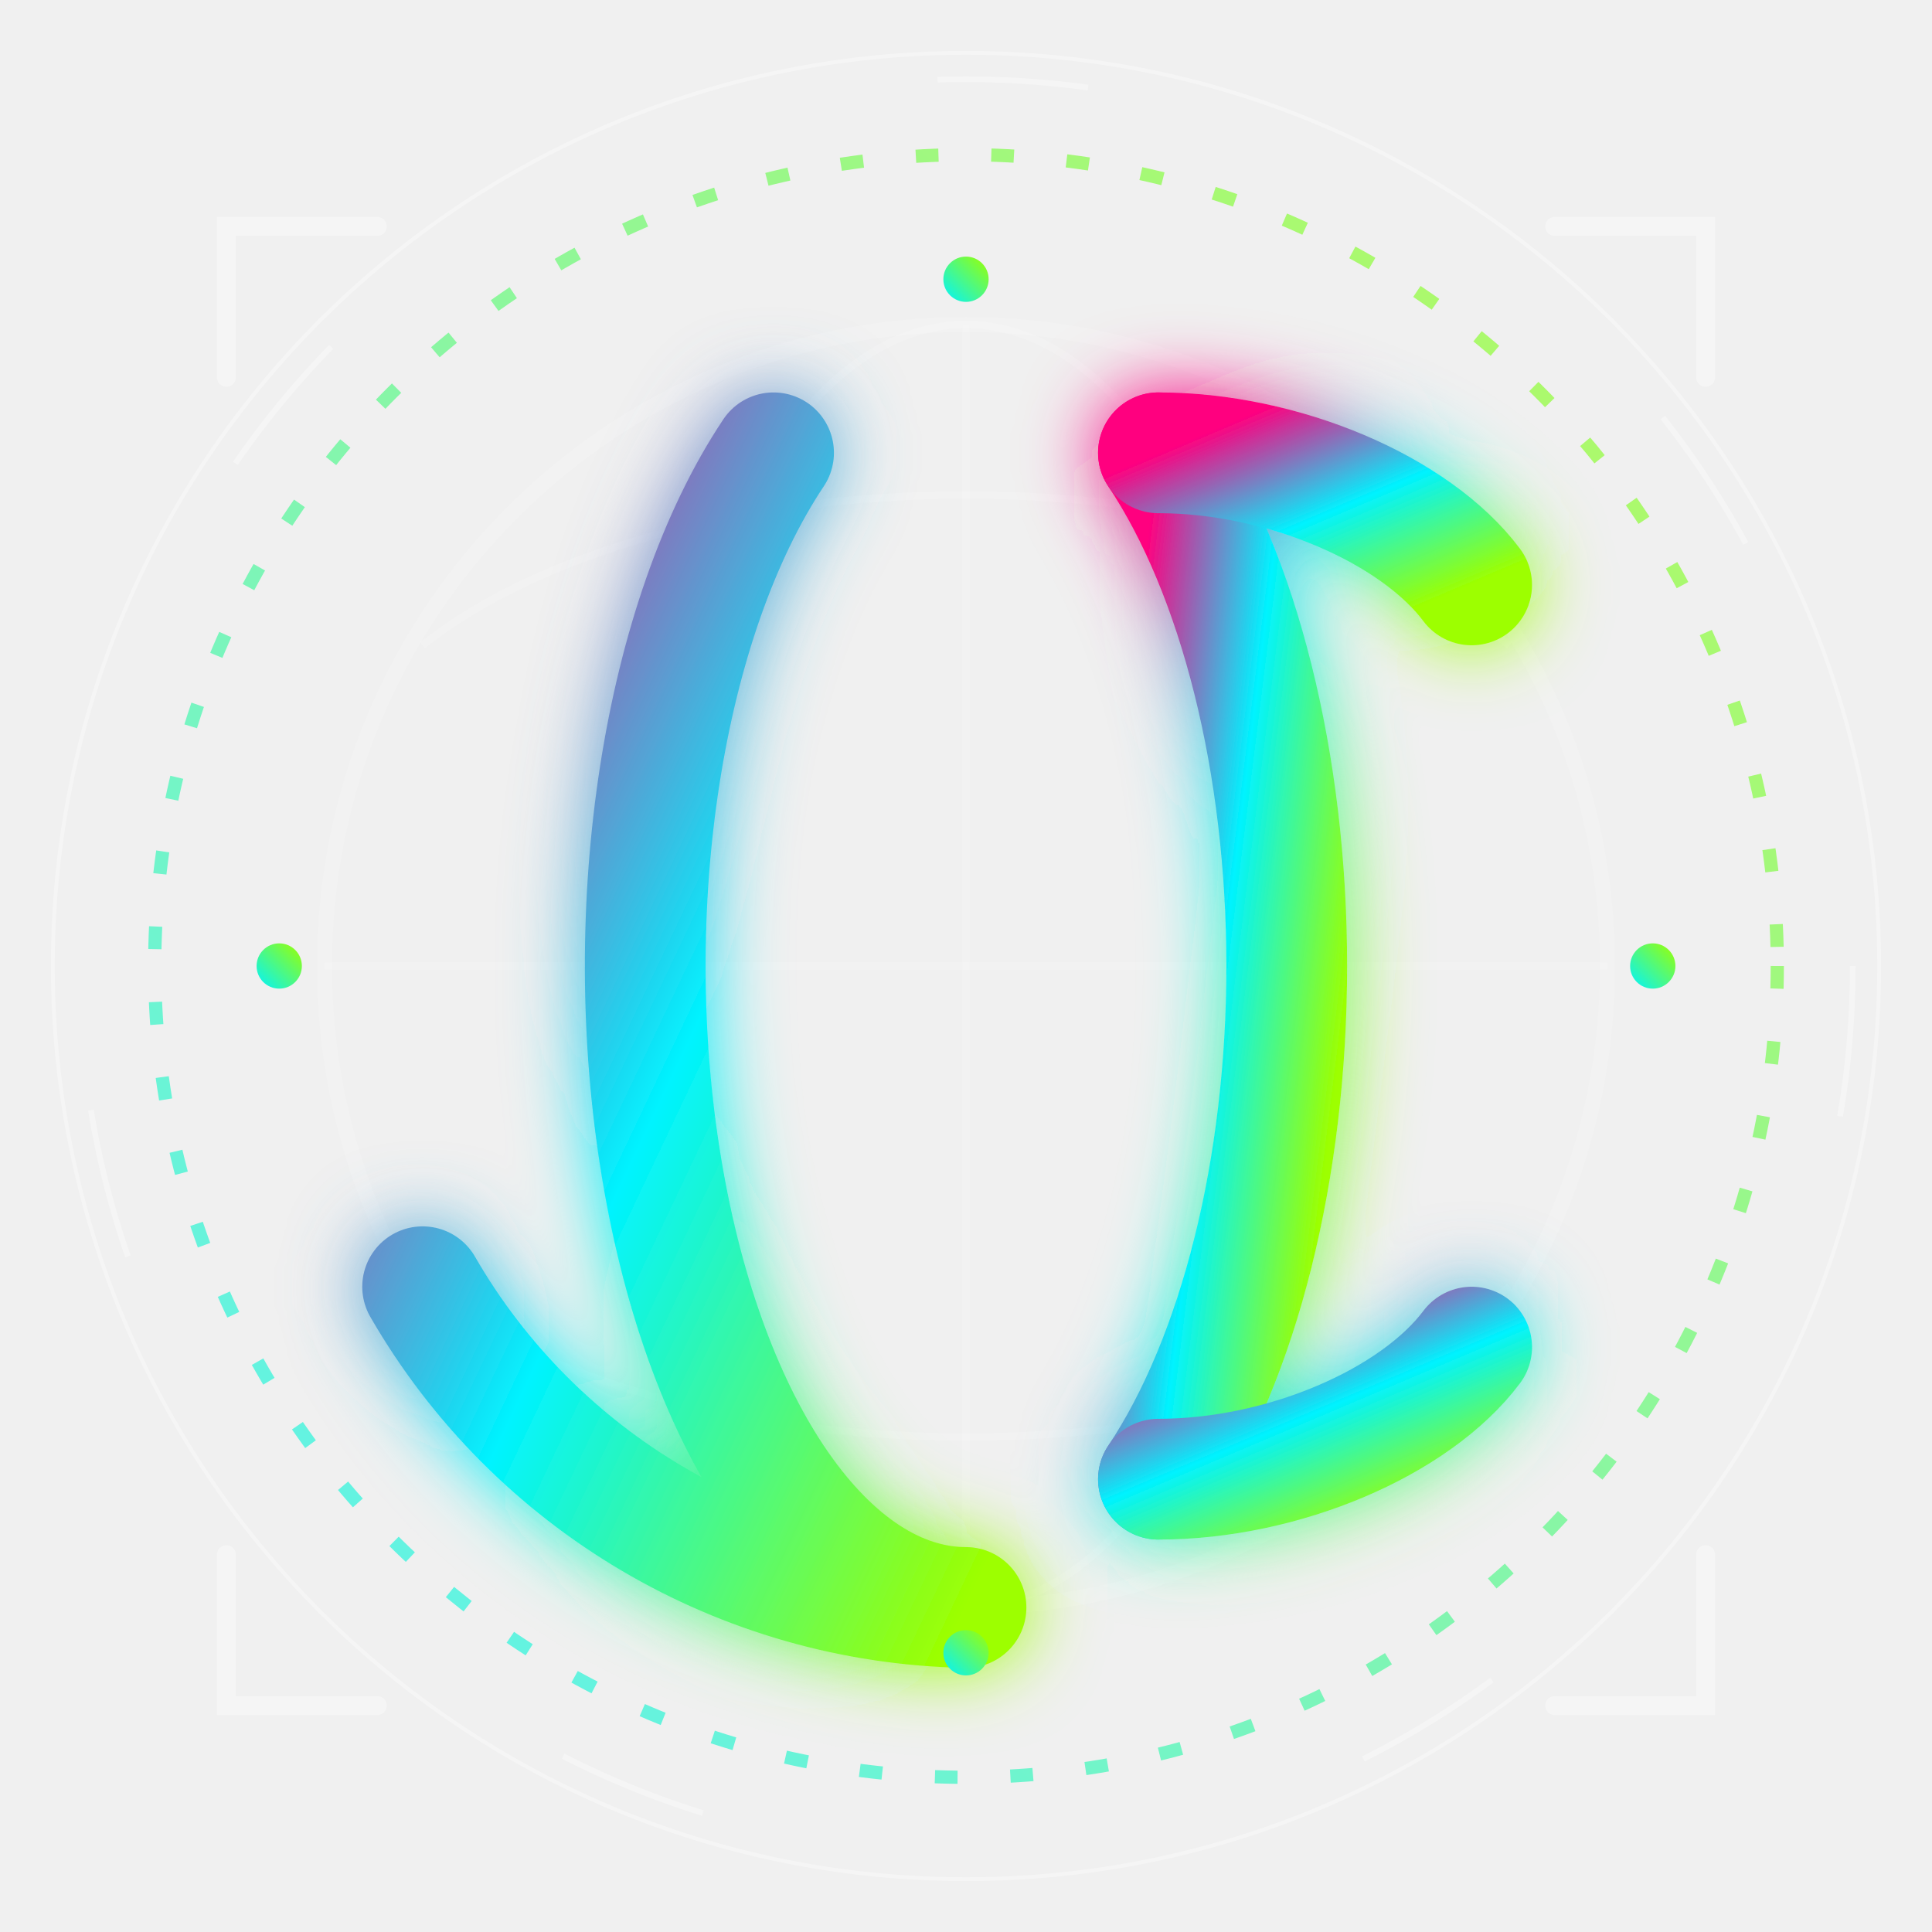
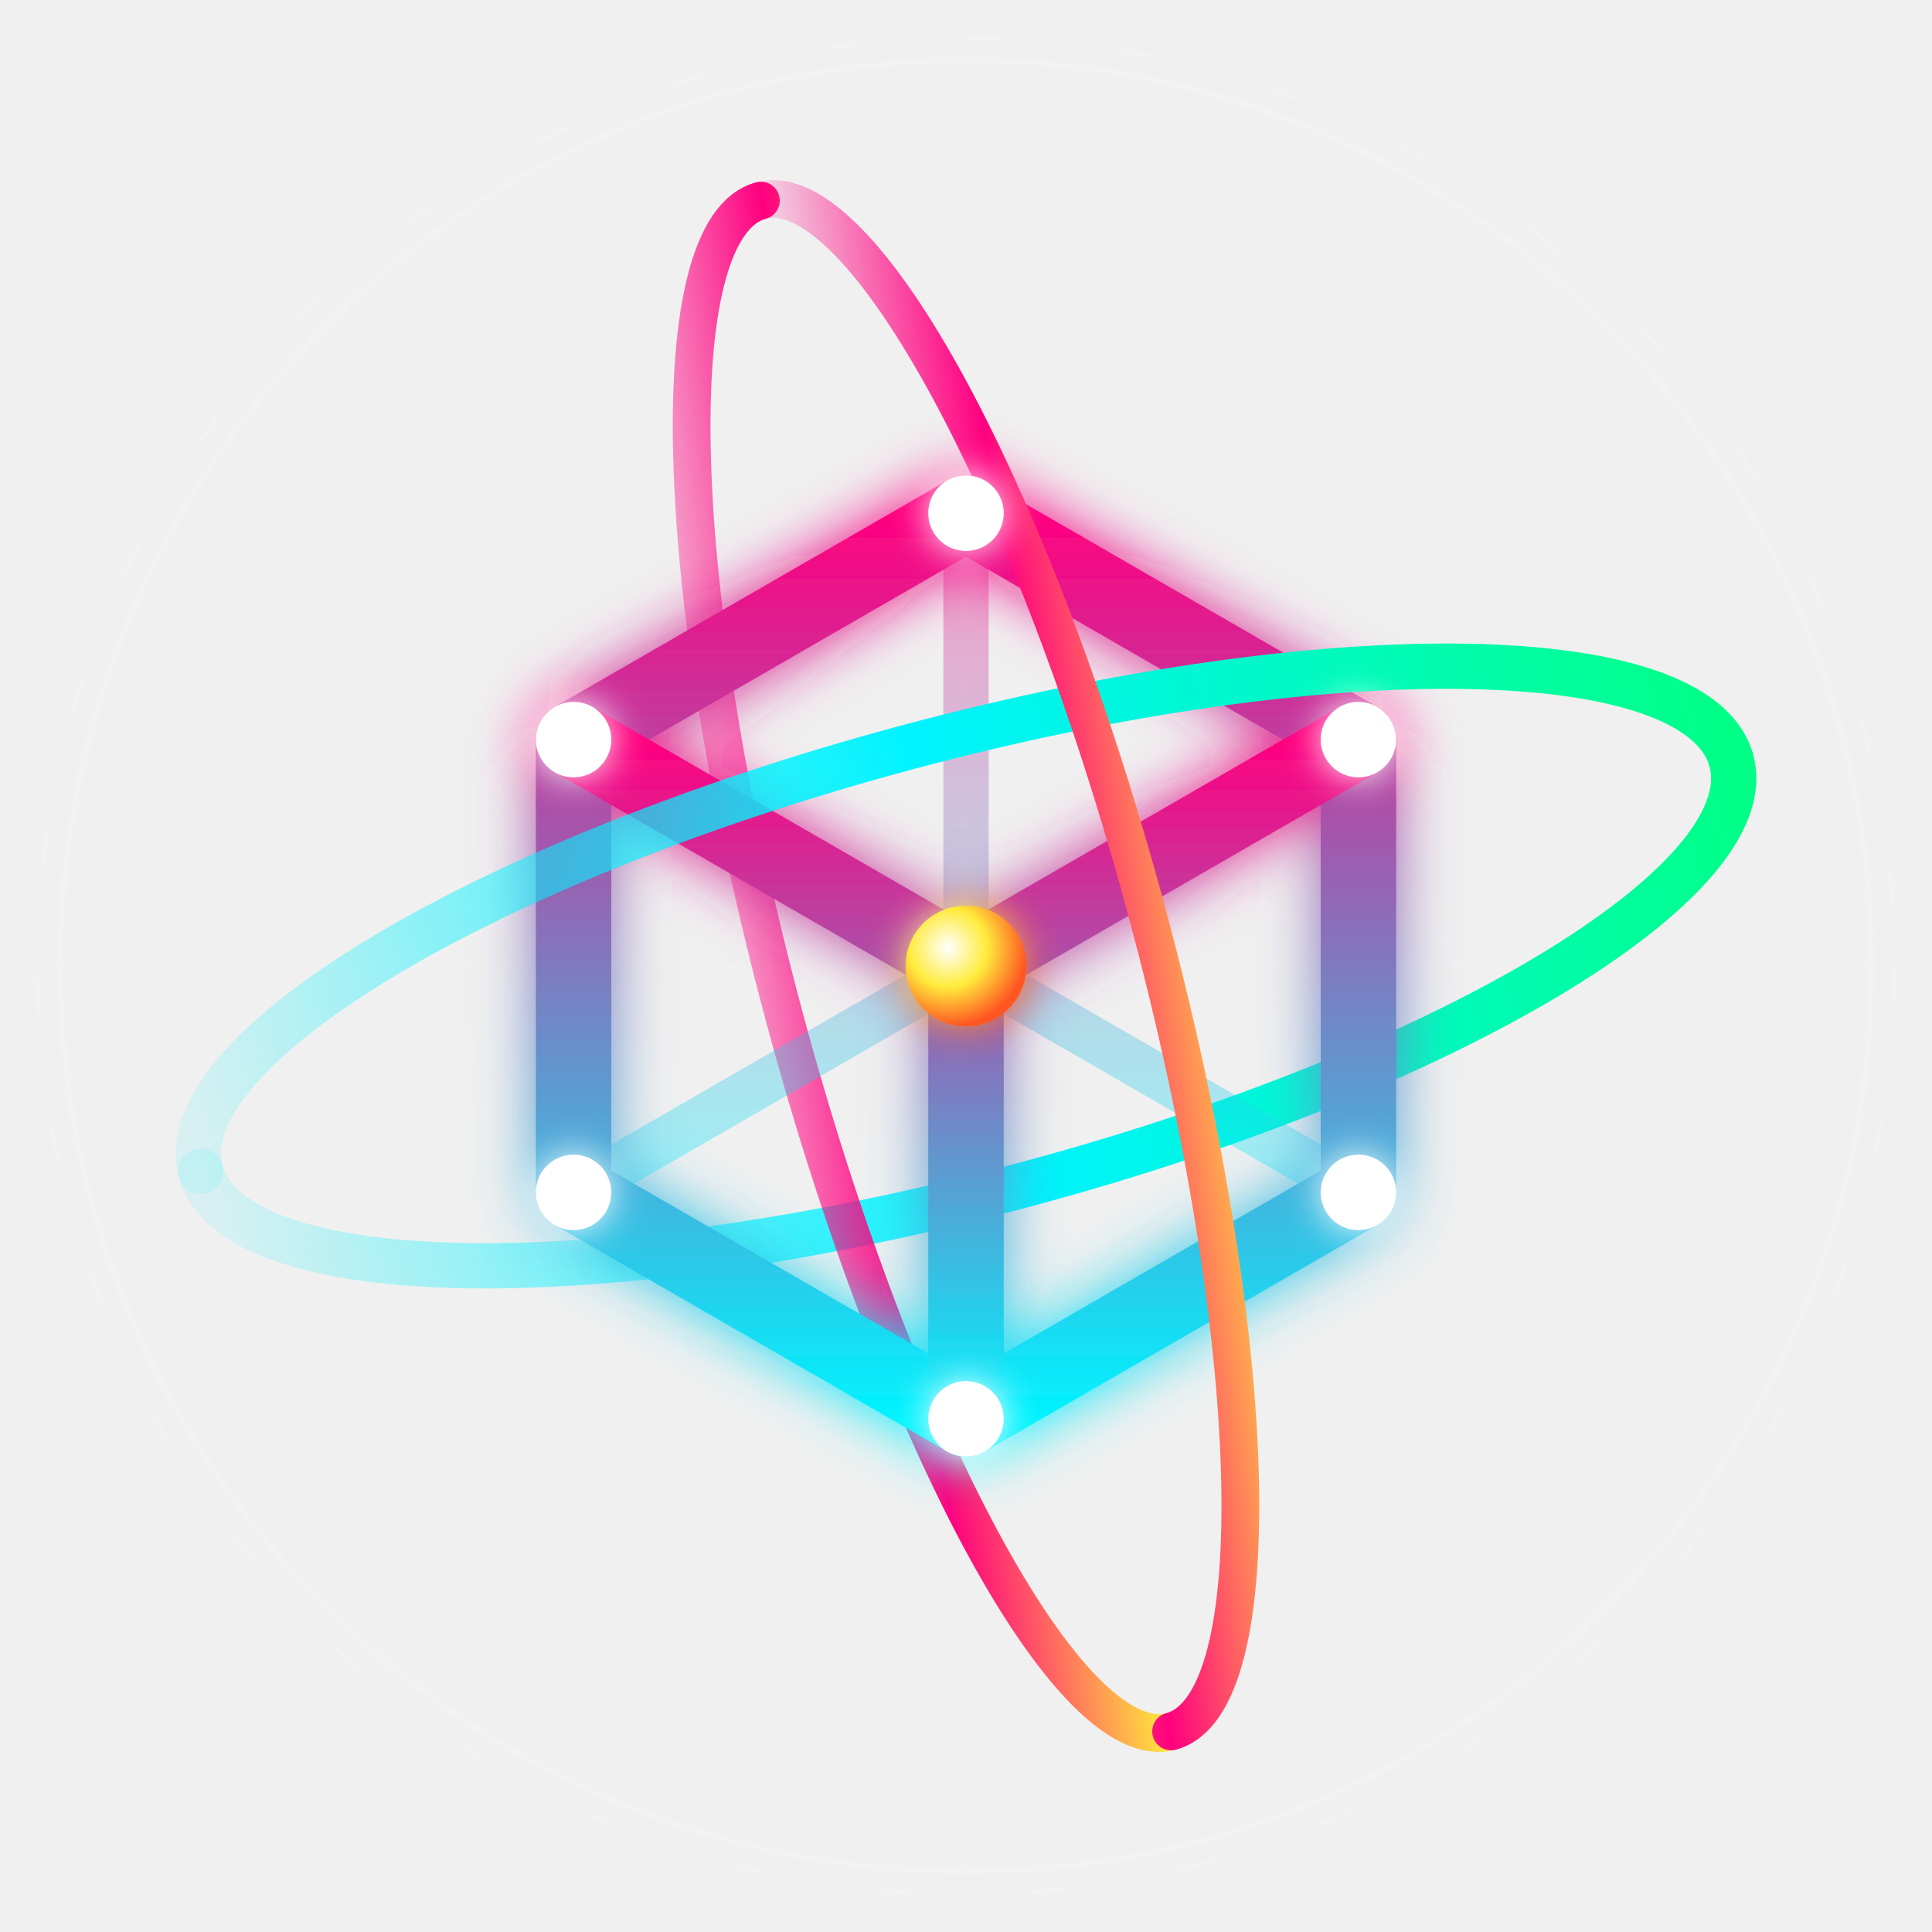
<svg xmlns="http://www.w3.org/2000/svg" viewBox="0 0 512 512" width="100%" height="100%">
  <defs>
-     <linearGradient id="iridGrad" x1="0%" y1="0%" x2="100%" y2="100%">
+     <linearGradient id="cubeGrad" x1="0%" y1="0%" x2="0%" y2="100%">
      <stop offset="0%" stop-color="#ff007f" />
-       <stop offset="50%" stop-color="#00f3ff" />
-       <stop offset="100%" stop-color="#9dff00" />
+       <stop offset="100%" stop-color="#00f3ff" />
    </linearGradient>
-     <linearGradient id="reticleGrad" x1="0%" y1="100%" x2="100%" y2="0%">
-       <stop offset="0%" stop-color="#00f3ff" />
-       <stop offset="100%" stop-color="#9dff00" />
+     <linearGradient id="orbitGrad1" x1="0%" y1="0%" x2="100%" y2="0%">
+       <stop offset="0%" stop-color="#00f3ff" stop-opacity="0.1" />
+       <stop offset="50%" stop-color="#00f3ff" stop-opacity="1" />
+       <stop offset="100%" stop-color="#00ff87" stop-opacity="1" />
    </linearGradient>
+     <linearGradient id="orbitGrad1Front" x1="100%" y1="0%" x2="0%" y2="0%">
+       <stop offset="0%" stop-color="#00ff87" stop-opacity="1" />
+       <stop offset="50%" stop-color="#00f3ff" stop-opacity="1" />
+       <stop offset="100%" stop-color="#00f3ff" stop-opacity="0.1" />
+     </linearGradient>
+     <linearGradient id="orbitGrad2" x1="0%" y1="100%" x2="100%" y2="0%">
+       <stop offset="0%" stop-color="#ff007f" stop-opacity="0.1" />
+       <stop offset="50%" stop-color="#ff007f" stop-opacity="1" />
+       <stop offset="100%" stop-color="#ffeb3b" stop-opacity="1" />
+     </linearGradient>
+     <linearGradient id="orbitGrad2Front" x1="100%" y1="0%" x2="0%" y2="100%">
+       <stop offset="0%" stop-color="#ffeb3b" stop-opacity="1" />
+       <stop offset="50%" stop-color="#ff007f" stop-opacity="1" />
+       <stop offset="100%" stop-color="#ff007f" stop-opacity="0.1" />
+     </linearGradient>
+     <radialGradient id="coreGrad" cx="35%" cy="35%" r="65%">
+       <stop offset="0%" stop-color="#ffffff" />
+       <stop offset="50%" stop-color="#ffeb3b" />
+       <stop offset="100%" stop-color="#ff5722" />
+     </radialGradient>
    <filter id="neonGlow" x="-20%" y="-20%" width="140%" height="140%">
-       <feGaussianBlur stdDeviation="10" result="blur" />
+       <feGaussianBlur stdDeviation="8" result="blur" />
+       <feMerge>
+         <feMergeNode in="blur" />
+         <feMergeNode in="SourceGraphic" />
+       </feMerge>
+     </filter>
+     <filter id="nodeGlow" x="-50%" y="-50%" width="200%" height="200%">
+       <feGaussianBlur stdDeviation="5" result="blur" />
      <feMerge>
        <feMergeNode in="blur" />
        <feMergeNode in="SourceGraphic" />
      </feMerge>
    </filter>
    <style>
-       .grid-line {
+       .hud-hud {
        stroke: #ffffff;
-         opacity: 0.12;
-       }
-       .hud-element {
-         stroke: #ffffff;
-         opacity: 0.35;
-       }
-       .hud-accent {
-         stroke: url(#reticleGrad);
-         opacity: 0.8;
+         opacity: 0.15;
      }
      @media (prefers-color-scheme: light) {
-         .grid-line {
+         .hud-hud {
          stroke: #0a0a0a;
-           opacity: 0.1;
-         }
-         .hud-element {
-           stroke: #0a0a0a;
-           opacity: 0.4;
+           opacity: 0.12;
        }
      }
    </style>
  </defs>
-   <g fill="none">
-     <circle cx="256" cy="256" r="170" class="grid-line" stroke-width="4" />
-     <line x1="86" y1="256" x2="426" y2="256" class="grid-line" stroke-width="2" />
-     <line x1="256" y1="86" x2="256" y2="426" class="grid-line" stroke-width="2" />
-     <path d="M 112,171 A 170,85 0 0,1 400,171" class="grid-line" stroke-width="2" />
-     <path d="M 112,341 A 170,85 0 0,0 400,341" class="grid-line" stroke-width="2" />
-     <path d="M 256,86 A 85,170 0 0,0 256,426" class="grid-line" stroke-width="2" />
-     <path d="M 256,86 A 85,170 0 0,1 256,426" class="grid-line" stroke-width="2" />
+   <g fill="none" class="hud-hud">
+     <circle cx="256" cy="256" r="240" stroke-width="1.5" />
+     <circle cx="256" cy="256" r="246" stroke-width="1" stroke-dasharray="10 30" />
+     <line x1="256" y1="0" x2="256" y2="512" stroke-width="0.5" stroke-dasharray="4 8" />
+     <line x1="0" y1="256" x2="512" y2="256" stroke-width="0.5" stroke-dasharray="4 8" />
  </g>
-   <g fill="none">
-     <circle cx="256" cy="256" r="215" stroke="url(#reticleGrad)" stroke-width="3.5" stroke-dasharray="6 14" opacity="0.65" />
-     <circle cx="256" cy="256" r="235" class="hud-element" stroke-width="1.5" stroke-dasharray="40 180" />
-     <circle cx="256" cy="256" r="242" class="hud-element" stroke-width="1" />
+   <g transform="translate(256, 256) rotate(-15)">
+     <path d="M -210,0 A 210,60 0 0,0 210,0" fill="none" stroke="url(#orbitGrad1)" stroke-width="12" stroke-linecap="round" />
  </g>
-   <g fill="none" stroke-width="5" class="hud-element">
-     <path d="M 60,100 L 60,60 L 100,60" stroke-linecap="round" />
-     <path d="M 452,100 L 452,60 L 412,60" stroke-linecap="round" />
-     <path d="M 60,412 L 60,452 L 100,452" stroke-linecap="round" />
-     <path d="M 452,412 L 452,452 L 412,452" stroke-linecap="round" />
+   <g transform="translate(256, 256) rotate(75)">
+     <path d="M -210,0 A 210,50 0 0,0 210,0" fill="none" stroke="url(#orbitGrad2)" stroke-width="10" stroke-linecap="round" />
  </g>
-   <g filter="url(#neonGlow)">
-     <path d="M 205,120 A 85,170 0 0,0 256,426 A 170,170 0 0,1 112,341" fill="none" stroke="url(#iridGrad)" stroke-width="32" stroke-linecap="round" stroke-linejoin="round" />
-     <g fill="none" stroke="url(#iridGrad)" stroke-width="32" stroke-linecap="round" stroke-linejoin="round">
-       <path d="M 307,120 A 85,170 0 0,1 307,392" />
-       <path d="M 307,120 C 340,120 375,135 390,155" />
-       <path d="M 290,256 L 385,256" />
-       <path d="M 307,392 C 340,392 375,377 390,357" />
-     </g>
+   <g fill="none" stroke="url(#cubeGrad)" stroke-linecap="round" stroke-linejoin="round" opacity="0.35">
+     <path d="M 152,316 L 256,256 L 360,316 M 256,136 L 256,256" stroke-width="12" />
  </g>
-   <g fill="url(#reticleGrad)">
-     <circle cx="256" cy="74" r="6" />
-     <circle cx="256" cy="438" r="6" />
-     <circle cx="74" cy="256" r="6" />
-     <circle cx="438" cy="256" r="6" />
+   <g fill="none" stroke="url(#cubeGrad)" stroke-linecap="round" stroke-linejoin="round" filter="url(#neonGlow)">
+     <path d="M 256,136 L 152,196 L 152,316 L 256,376 L 360,316 L 360,196 Z" stroke-width="20" />
+     <path d="M 256,256 L 152,196 M 256,256 L 360,196 M 256,256 L 256,376" stroke-width="20" />
  </g>
+   <g transform="translate(256, 256) rotate(-15)">
+     <path d="M 210,0 A 210,60 0 0,0 -210,0" fill="none" stroke="url(#orbitGrad1Front)" stroke-width="12" stroke-linecap="round" />
+   </g>
+   <g transform="translate(256, 256) rotate(75)">
+     <path d="M 210,0 A 210,50 0 0,0 -210,0" fill="none" stroke="url(#orbitGrad2Front)" stroke-width="10" stroke-linecap="round" />
+   </g>
+   <g fill="#ffffff" filter="url(#nodeGlow)">
+     <circle cx="256" cy="136" r="10" />
+     <circle cx="152" cy="196" r="10" />
+     <circle cx="360" cy="196" r="10" />
+     <circle cx="152" cy="316" r="10" />
+     <circle cx="360" cy="316" r="10" />
+     <circle cx="256" cy="376" r="10" />
+   </g>
+   <circle cx="256" cy="256" r="16" fill="url(#coreGrad)" filter="url(#nodeGlow)" />
</svg>
